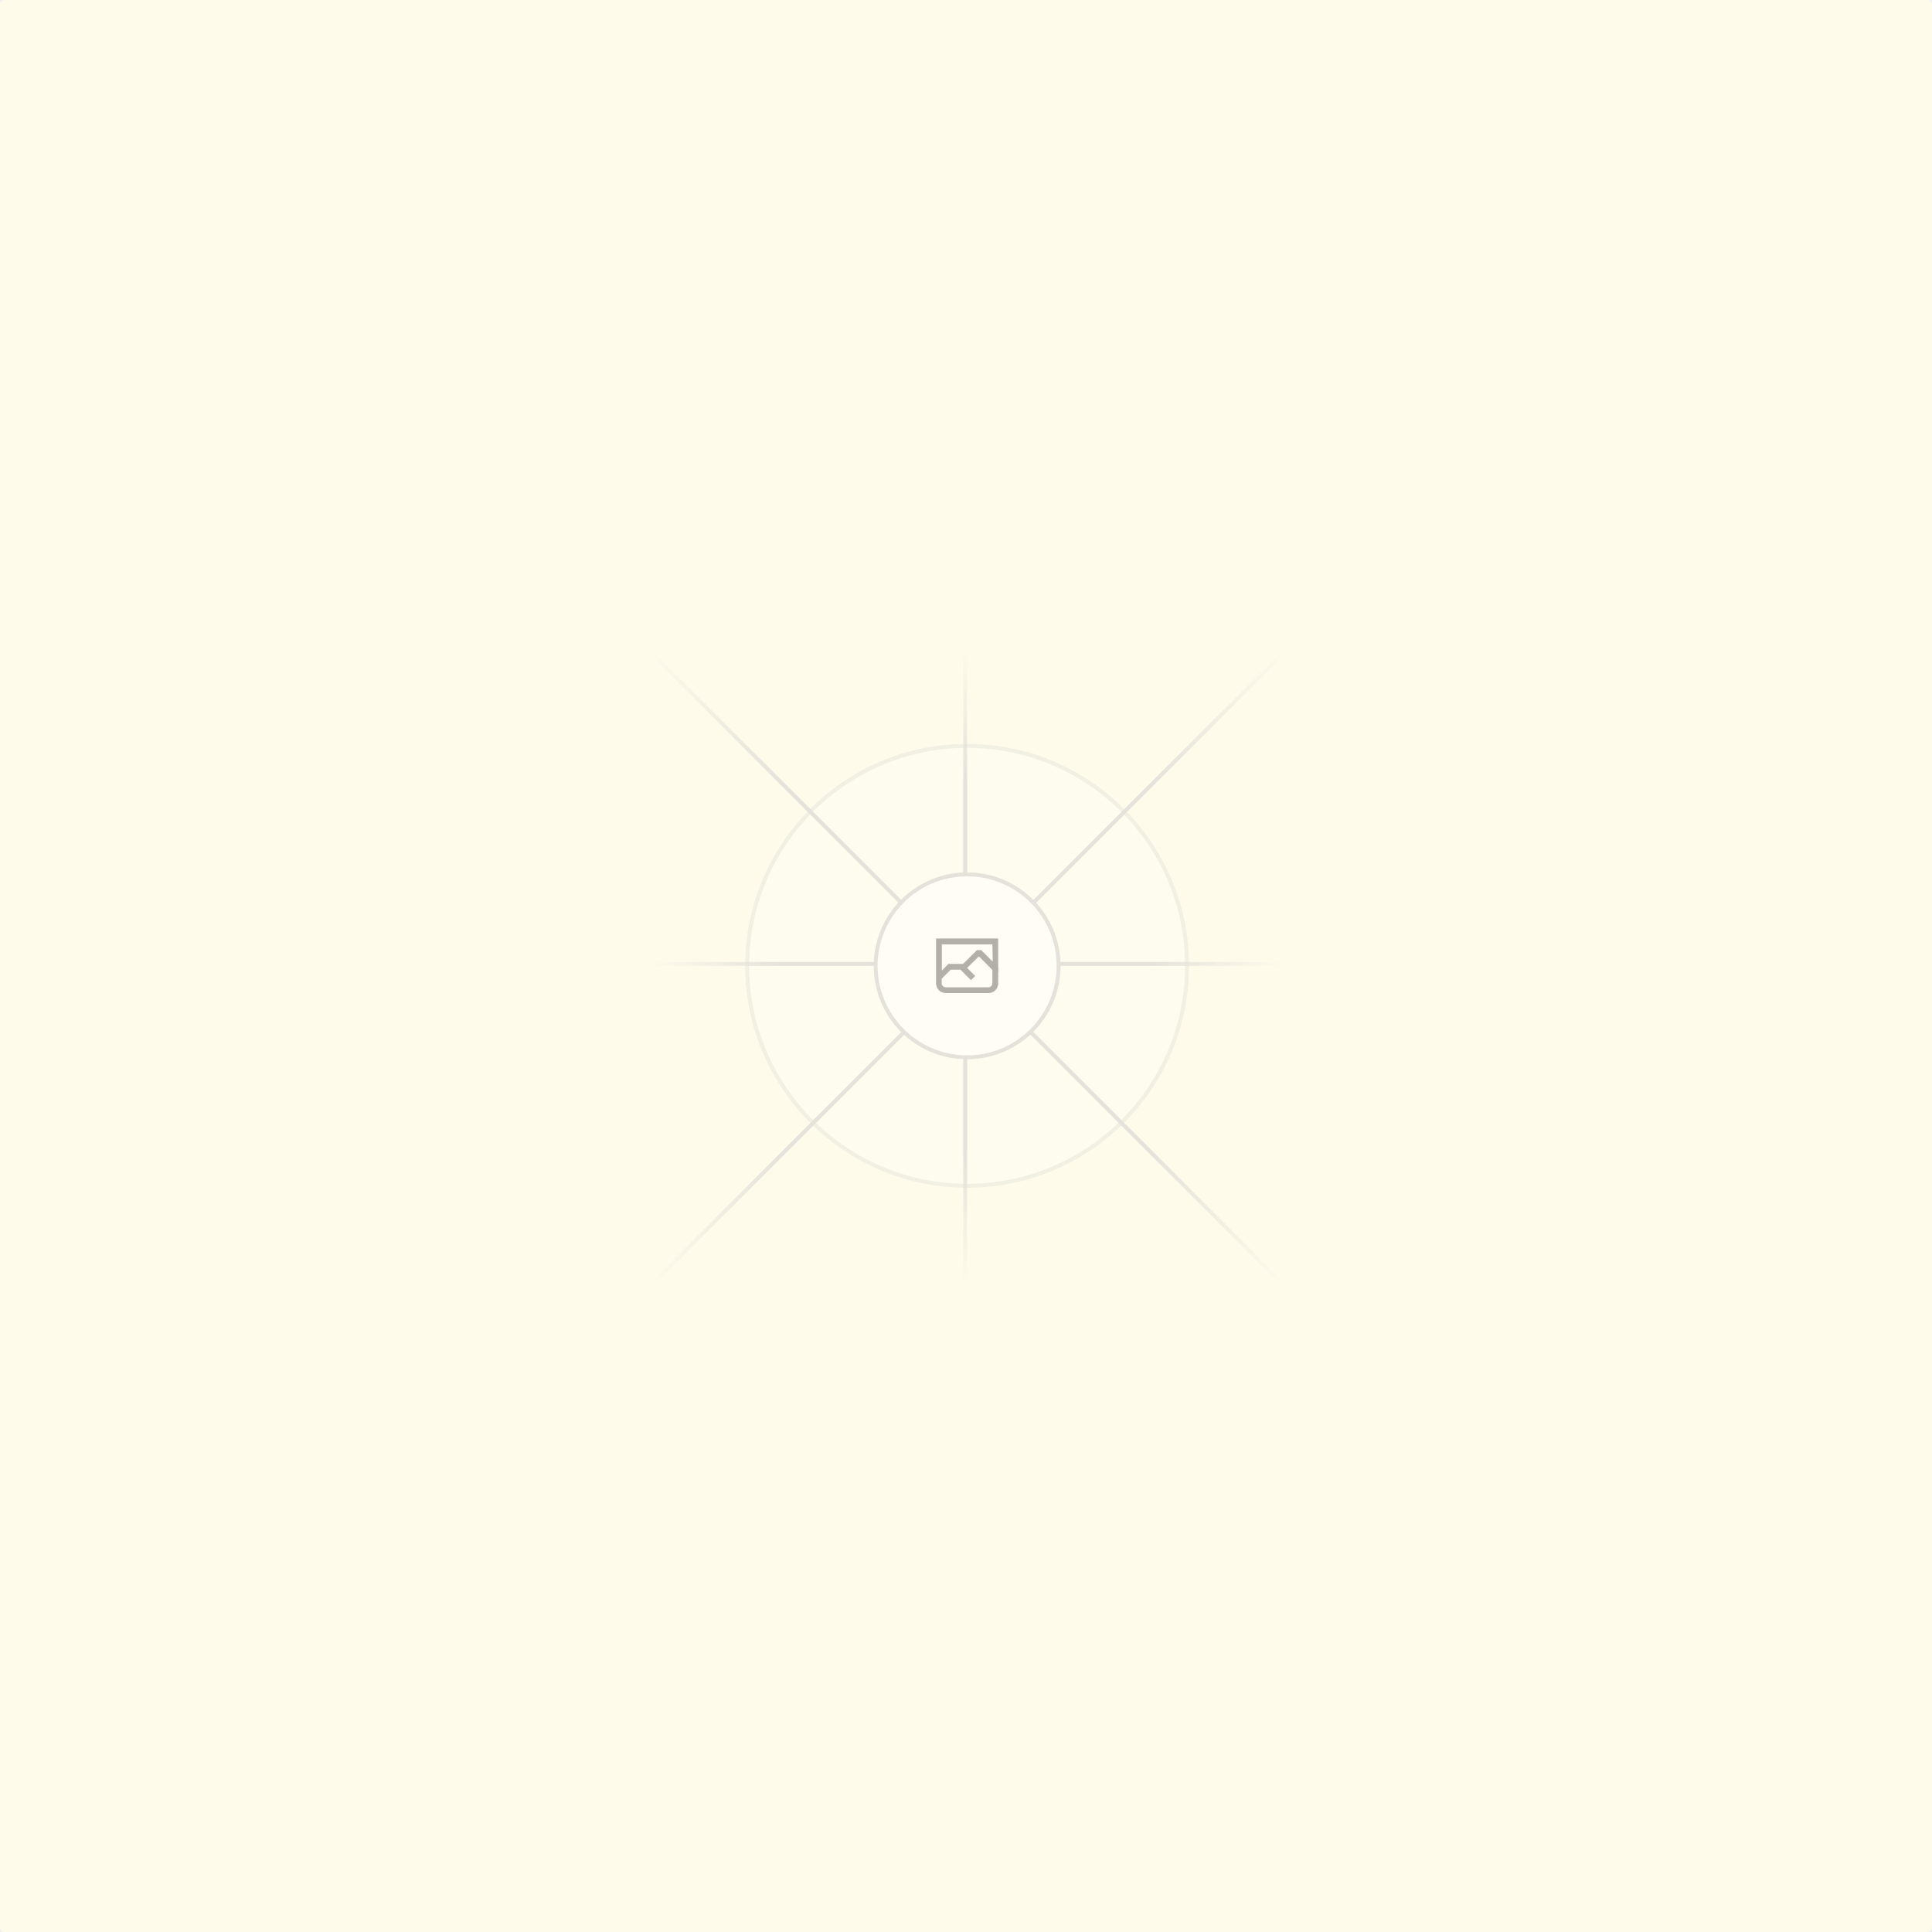
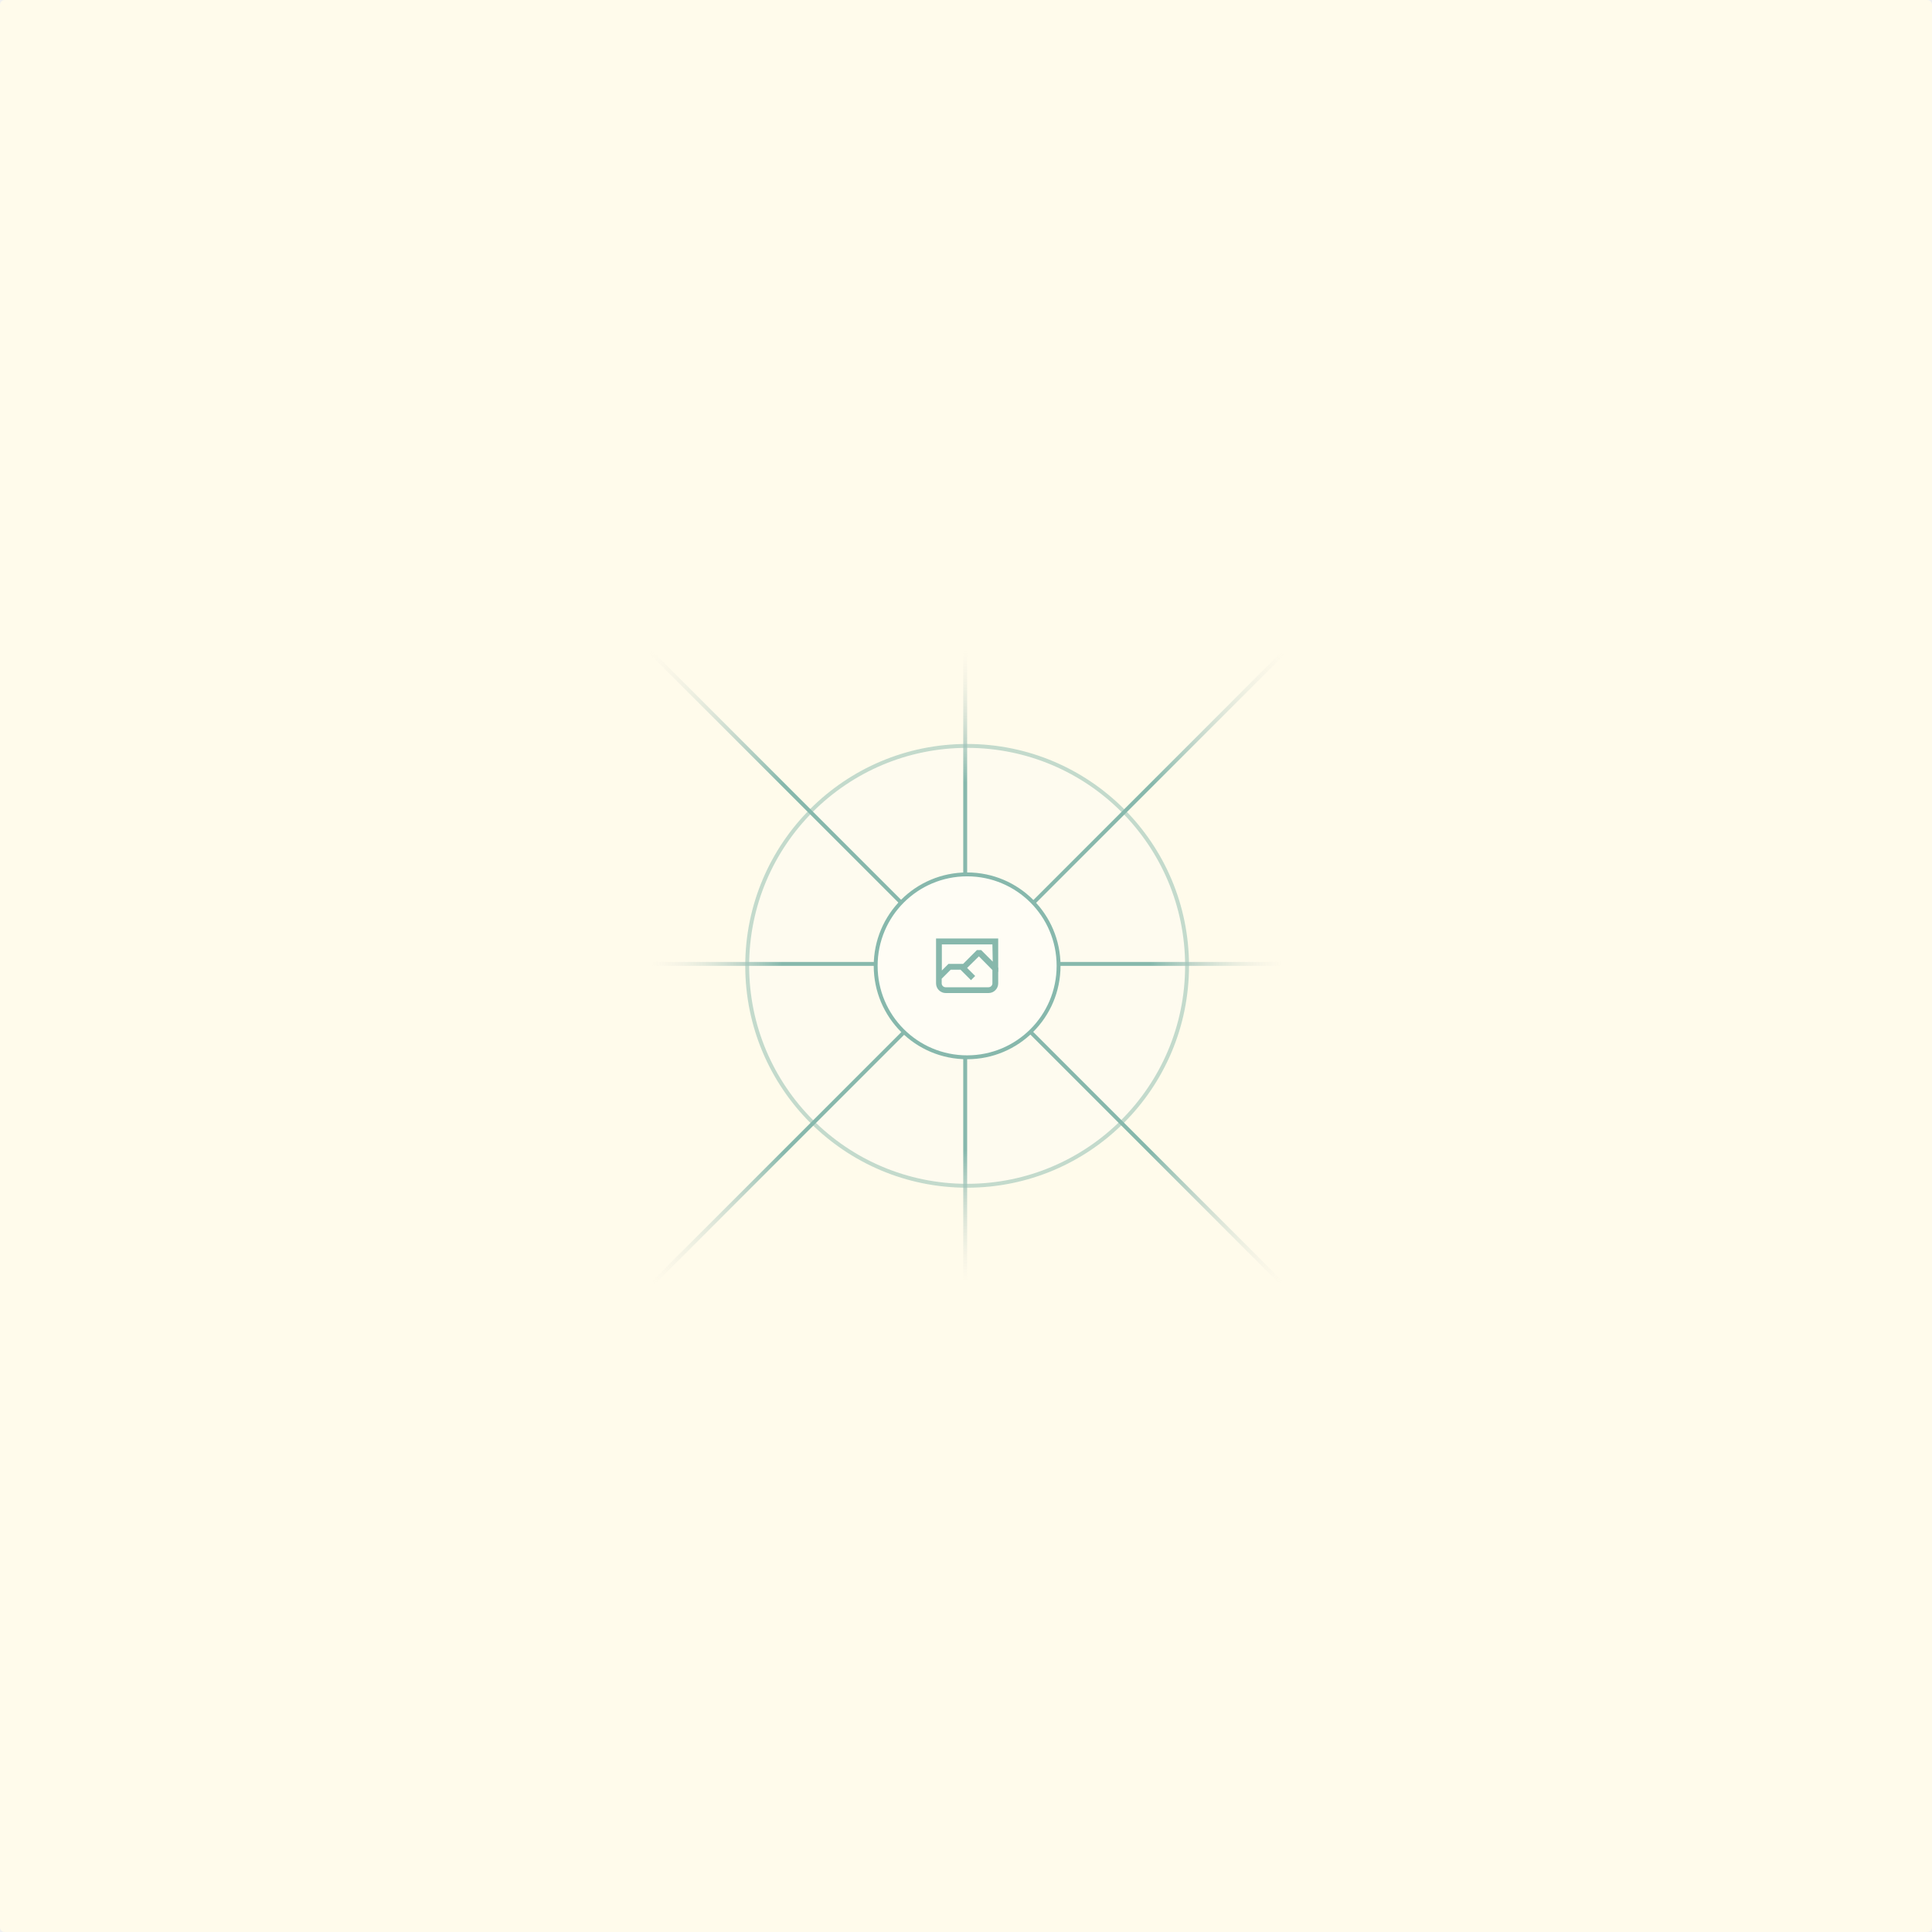
<svg xmlns="http://www.w3.org/2000/svg" xmlns:xlink="http://www.w3.org/1999/xlink" version="1.1" id="Layer_1" x="0px" y="0px" viewBox="0 0 1200 1200" style="enable-background:new 0 0 1200 1200;" xml:space="preserve">
  <style type="text/css">
	.st0{fill:#FFFBEB;}
	.st1{opacity:0.5;}
	.st2{fill:#FAFAFA;}
- 	.st3{fill:none;stroke:#C9C9C9;stroke-width:2.418;}
+ 	.st3{fill:none;stroke:#0F766E;stroke-width:2.418;}
	.st4{fill:none;stroke:url(#SVGID_1_);stroke-width:2.418;}
- 	.st5{fill:none;stroke:url(#SVGID_00000126288006853138559430000011234840896675254669_);stroke-width:2.418;}
- 	.st6{fill:none;stroke:url(#SVGID_00000083774480095984946210000014098518479669807798_);stroke-width:2.418;}
- 	.st7{fill:none;stroke:url(#SVGID_00000084514381249001126910000018056643336160194195_);stroke-width:2.418;}
- 	.st8{fill:#FFFFFF;}
- 	.st9{clip-path:url(#SVGID_00000026855270448678242930000002151079086725206914_);}
- 	.st10{fill-rule:evenodd;clip-rule:evenodd;fill:#666666;}
+ 	.st5{fill:none;stroke:url(#SVGID_00000150087887202238624140000013840403506452106385_);stroke-width:2.418;}
+ 	.st6{fill:none;stroke:url(#SVGID_00000064331074930775854140000010047848365260858000_);stroke-width:2.418;}
+ 	.st7{fill:none;stroke:url(#SVGID_00000148645643988355199430000018013769783481744522_);stroke-width:2.418;}
+ 	.st8{fill:#FFFFFF;stroke:#0F766E;stroke-miterlimit:10;}
+ 	.st9{clip-path:url(#SVGID_00000130606907531598415270000000278928824505158075_);}
+ 	.st10{fill-rule:evenodd;clip-rule:evenodd;fill:#0F766E;}
</style>
-   <path class="st0" d="M3,0h1194c1.7,0,3,1.3,3,3v1194c0,1.7-1.3,3-3,3H3c-1.7,0-3-1.3-3-3V3C0,1.3,1.3,0,3,0z" />
+   <g>
+     <path class="st0" d="M3,0h1194c1.7,0,3,1.3,3,3v1194c0,1.7-1.3,3-3,3H3c-1.7,0-3-1.3-3-3V3C0,1.3,1.3,0,3,0z" />
+   </g>
  <g class="st1">
    <g class="st1">
      <path class="st2" d="M600.7,736.5c-75.5,0-136.6-61.2-136.6-136.6c0-75.5,61.2-136.6,136.6-136.6c75.5,0,136.6,61.2,136.6,136.6    C737.3,675.3,676.2,736.5,600.7,736.5z" />
      <path class="st3" d="M600.7,736.5c-75.5,0-136.6-61.2-136.6-136.6c0-75.5,61.2-136.6,136.6-136.6c75.5,0,136.6,61.2,136.6,136.6    C737.3,675.3,676.2,736.5,600.7,736.5z" />
    </g>
    <linearGradient id="SVGID_1_" gradientUnits="userSpaceOnUse" x1="682.299" y1="890.459" x2="127.758" y2="890.455" gradientTransform="matrix(0.7071 -0.7071 0.7071 0.7071 -314.6799 257.9655)">
      <stop offset="0" style="stop-color:#C9C9C9;stop-opacity:0" />
-       <stop offset="0.208" style="stop-color:#C9C9C9" />
-       <stop offset="0.792" style="stop-color:#C9C9C9" />
+       <stop offset="0.208" style="stop-color:#0F766E" />
+       <stop offset="0.792" style="stop-color:#0F766E" />
      <stop offset="1" style="stop-color:#C9C9C9;stop-opacity:0" />
    </linearGradient>
    <path class="st4" d="M406,796.6l391.4-391.4" />
-     <linearGradient id="SVGID_00000117649830007636074870000015504845969103422080_" gradientUnits="userSpaceOnUse" x1="796.572" y1="601.33" x2="404.167" y2="601.328" gradientTransform="matrix(1 0 0 -1 0 1200)">
+     <linearGradient id="SVGID_00000119079570406768512180000017281466187078766242_" gradientUnits="userSpaceOnUse" x1="796.572" y1="601.33" x2="404.167" y2="601.328" gradientTransform="matrix(1 0 0 -1 0 1200)">
      <stop offset="0" style="stop-color:#C9C9C9;stop-opacity:0" />
-       <stop offset="0.208" style="stop-color:#C9C9C9" />
-       <stop offset="0.792" style="stop-color:#C9C9C9" />
+       <stop offset="0.208" style="stop-color:#0F766E" />
+       <stop offset="0.792" style="stop-color:#0F766E" />
      <stop offset="1" style="stop-color:#C9C9C9;stop-opacity:0" />
    </linearGradient>
-     <path style="fill:none;stroke:url(#SVGID_00000117649830007636074870000015504845969103422080_);stroke-width:2.418;" d="   M404.8,598.7h391.7" />
-     <linearGradient id="SVGID_00000082346918362646987250000002177840397736138404_" gradientUnits="userSpaceOnUse" x1="599.499" y1="795.983" x2="599.501" y2="403.578" gradientTransform="matrix(1 0 0 -1 0 1200)">
+     <path style="fill:none;stroke:url(#SVGID_00000119079570406768512180000017281466187078766242_);stroke-width:2.418;" d="   M404.8,598.7h391.7" />
+     <linearGradient id="SVGID_00000006683555104839123500000002736075321153877687_" gradientUnits="userSpaceOnUse" x1="599.499" y1="795.983" x2="599.501" y2="403.578" gradientTransform="matrix(1 0 0 -1 0 1200)">
      <stop offset="0" style="stop-color:#C9C9C9;stop-opacity:0" />
-       <stop offset="0.208" style="stop-color:#C9C9C9" />
-       <stop offset="0.792" style="stop-color:#C9C9C9" />
+       <stop offset="0.208" style="stop-color:#0F766E" />
+       <stop offset="0.792" style="stop-color:#0F766E" />
      <stop offset="1" style="stop-color:#C9C9C9;stop-opacity:0" />
    </linearGradient>
-     <path style="fill:none;stroke:url(#SVGID_00000082346918362646987250000002177840397736138404_);stroke-width:2.418;" d="   M599.5,795.7V404" />
-     <linearGradient id="SVGID_00000142855884644307615520000006682823482889778361_" gradientUnits="userSpaceOnUse" x1="404.275" y1="794.842" x2="796.397" y2="402.725" gradientTransform="matrix(1 0 0 -1 0 1200)">
-       <stop offset="0" style="stop-color:#C9C9C9;stop-opacity:0" />
-       <stop offset="0.208" style="stop-color:#C9C9C9" />
-       <stop offset="0.792" style="stop-color:#C9C9C9" />
+     <path style="fill:none;stroke:url(#SVGID_00000006683555104839123500000002736075321153877687_);stroke-width:2.418;" d="   M599.5,795.7V404" />
+     <linearGradient id="SVGID_00000125589432892456815610000009330102540665936782_" gradientUnits="userSpaceOnUse" x1="404.275" y1="794.842" x2="796.397" y2="402.725" gradientTransform="matrix(1 0 0 -1 0 1200)">
+       <stop offset="2.770450e-07" style="stop-color:#C9C9C9;stop-opacity:0" />
+       <stop offset="0.208" style="stop-color:#0F766E" />
+       <stop offset="0.792" style="stop-color:#0F766E" />
      <stop offset="1" style="stop-color:#C9C9C9;stop-opacity:0" />
    </linearGradient>
-     <path style="fill:none;stroke:url(#SVGID_00000142855884644307615520000006682823482889778361_);stroke-width:2.418;" d="   M795.7,796.6L404.3,405.2" />
+     <path style="fill:none;stroke:url(#SVGID_00000125589432892456815610000009330102540665936782_);stroke-width:2.418;" d="   M795.7,796.6L404.3,405.2" />
    <path class="st8" d="M600.7,656.7c-31.4,0-56.8-25.4-56.8-56.8c0-31.4,25.4-56.8,56.8-56.8c31.4,0,56.8,25.4,56.8,56.8   C657.5,631.3,632.1,656.7,600.7,656.7z" />
    <g>
      <defs>
-         <rect id="SVGID_00000023980286597469547910000004143092059812022409_" x="581.4" y="580.5" width="38.7" height="38.7" />
+         <rect id="SVGID_00000028310780864843674630000006168510038184935330_" x="581.4" y="580.5" width="38.7" height="38.7" />
      </defs>
-       <clipPath id="SVGID_00000021810056537621853800000011273949490756073900_">
-         <use xlink:href="#SVGID_00000023980286597469547910000004143092059812022409_" style="overflow:visible;" />
+       <clipPath id="SVGID_00000031179047737883454400000000912392352525852301_">
+         <use xlink:href="#SVGID_00000028310780864843674630000006168510038184935330_" style="overflow:visible;" />
      </clipPath>
-       <g style="clip-path:url(#SVGID_00000021810056537621853800000011273949490756073900_);">
+       <g style="clip-path:url(#SVGID_00000031179047737883454400000000912392352525852301_);">
        <path class="st10" d="M616.4,586.6H585v16.2l3.6-3.6l0.5-0.5h9.1l0.1-0.1l8.5-8.5h2.6l7.2,7.2L616.4,586.6L616.4,586.6z      M600.7,601.2l3.7,3.7l1.3,1.3l-2.6,2.6l-1.3-1.3l-5.2-5.2h-6.1l-5.5,5.5l-0.1,0.1v2.9c0,1.3,1.1,2.4,2.4,2.4h0H614     c1.3,0,2.4-1.1,2.4-2.4v0v-8.3L608,594L600.7,601.2L600.7,601.2L600.7,601.2z M581.4,606.7v4.1c0,3.3,2.7,6,6,6c0,0,0,0,0,0H614     c3.3,0,6-2.7,6-6c0,0,0,0,0,0v-7.1l1.4-1.4l-1.3-1.3l-0.1-0.1v-18h-38.7v23.4l-0.1,0.1L581.4,606.7L581.4,606.7z" />
      </g>
    </g>
    <path class="st3" d="M600.7,656.7c-31.4,0-56.8-25.4-56.8-56.8c0-31.4,25.4-56.8,56.8-56.8c31.4,0,56.8,25.4,56.8,56.8   C657.5,631.3,632.1,656.7,600.7,656.7z" />
  </g>
</svg>
